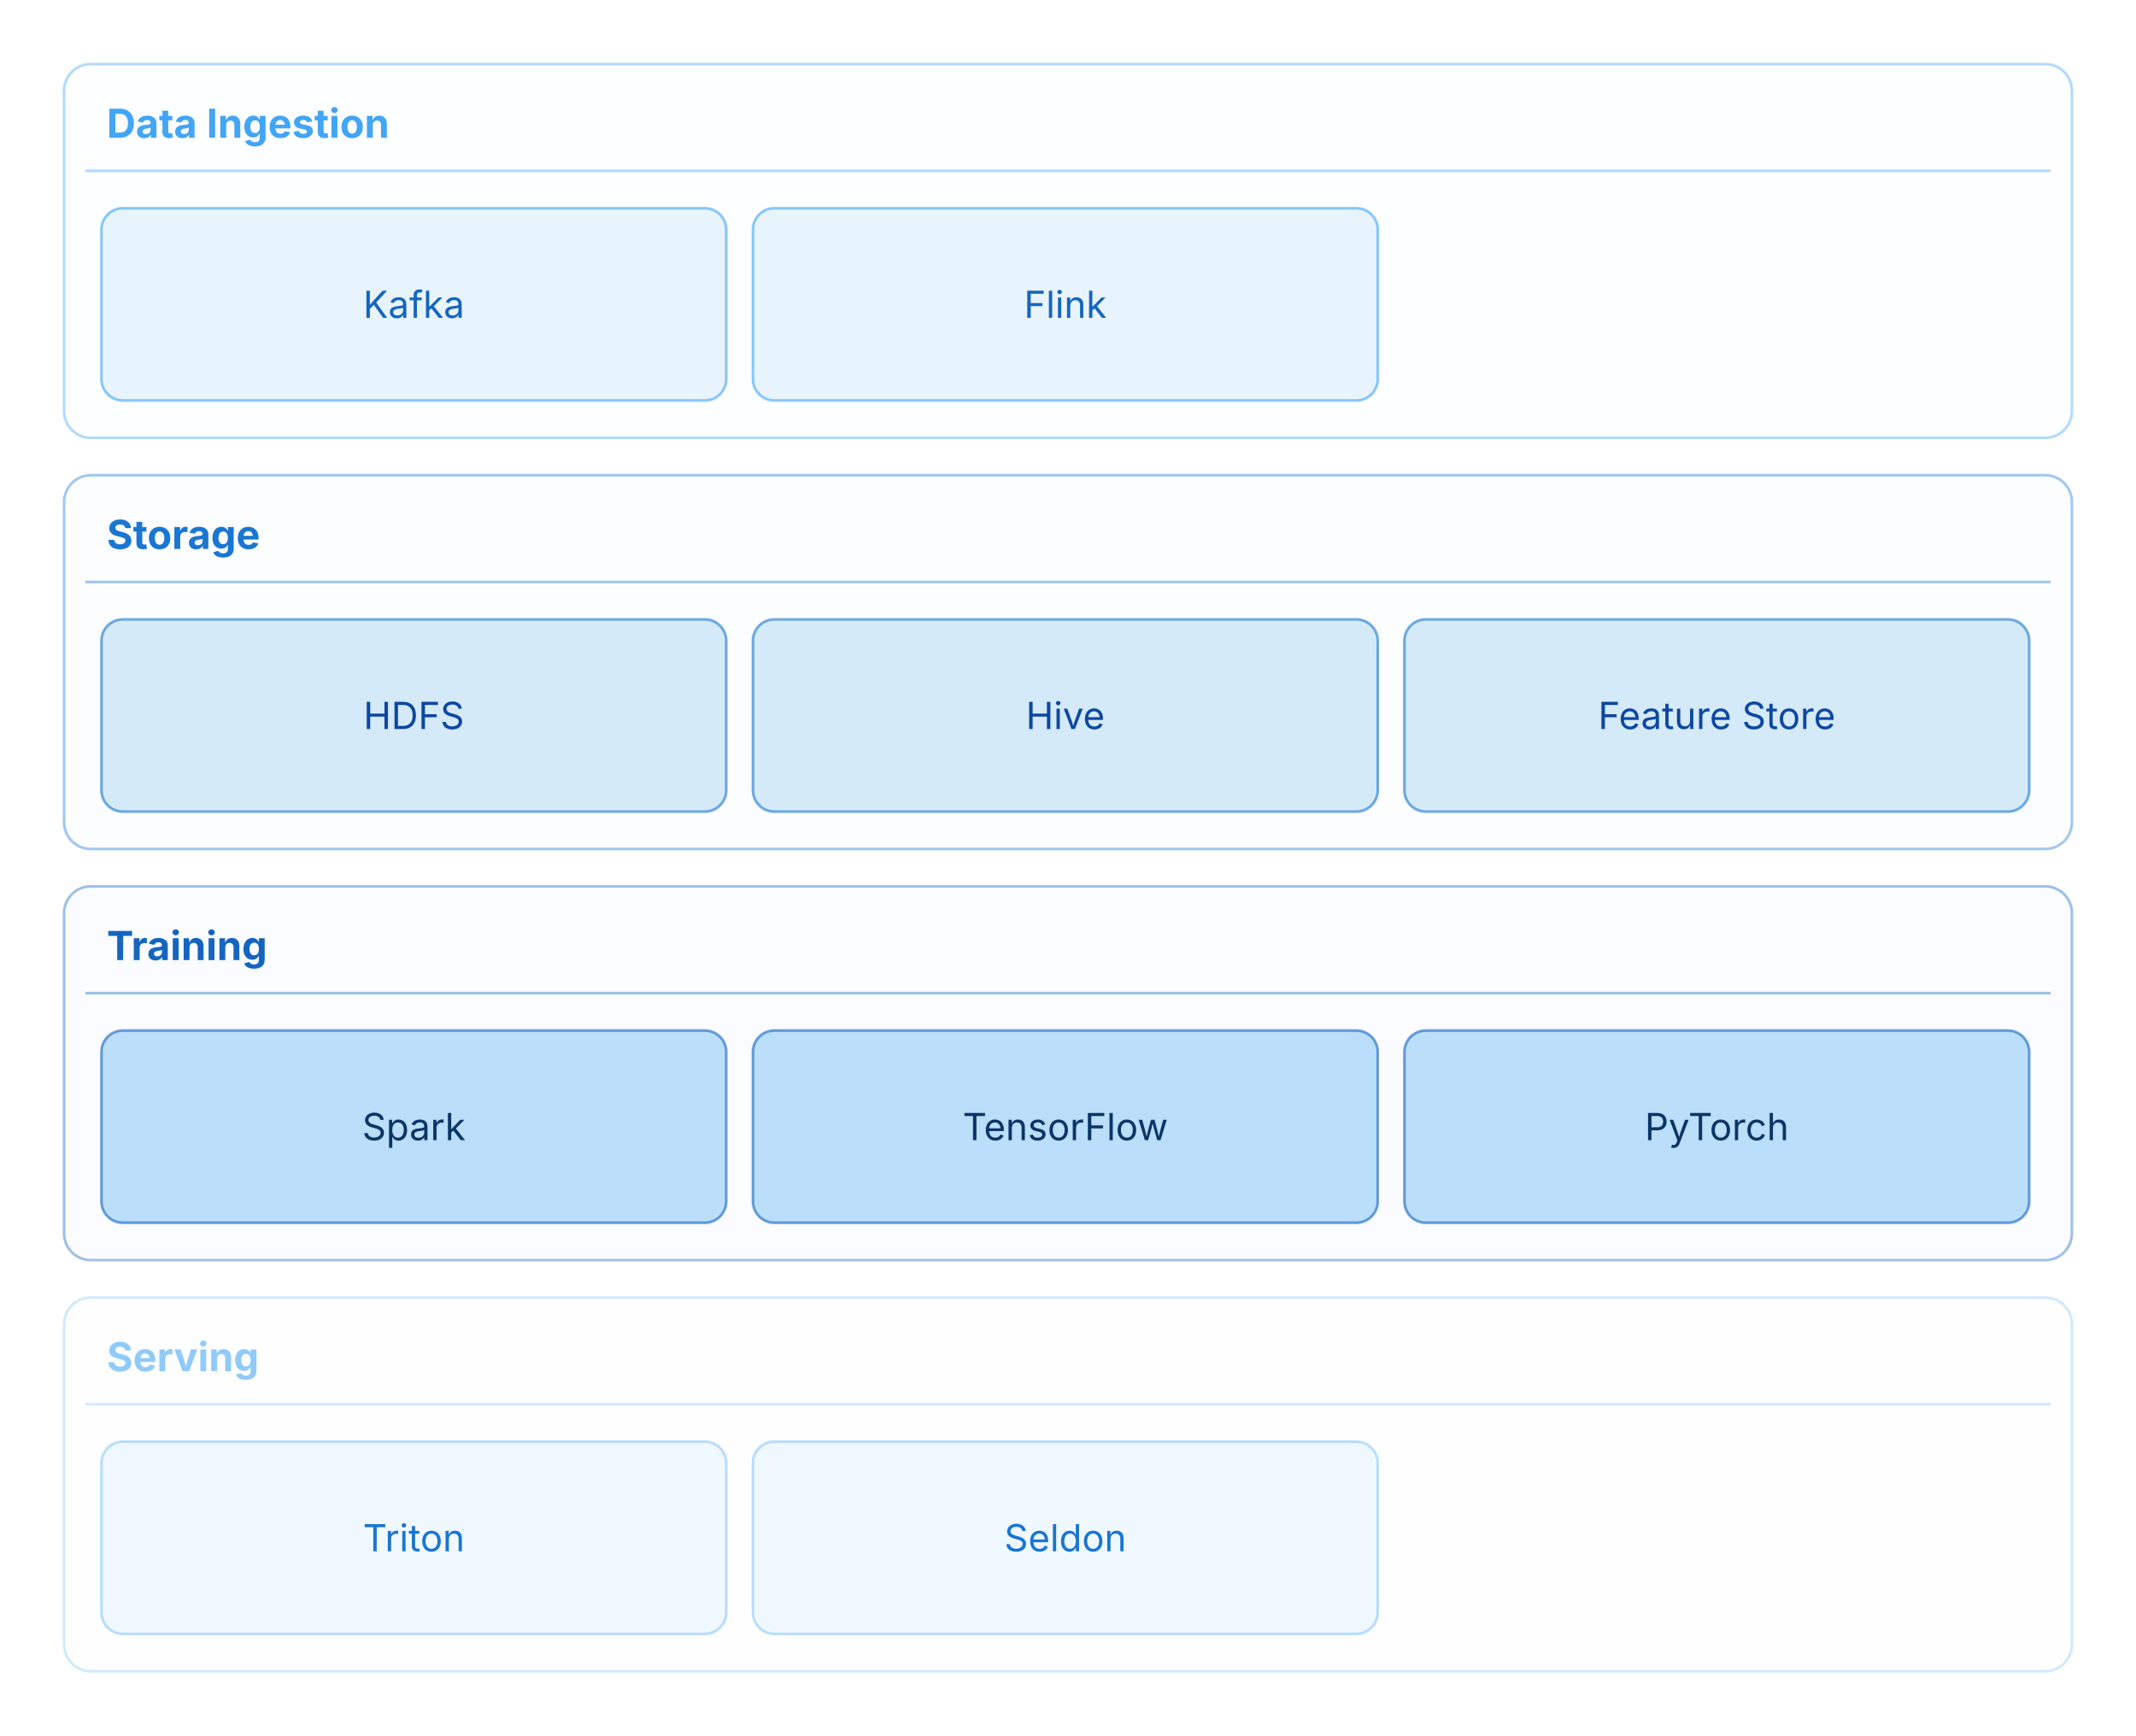
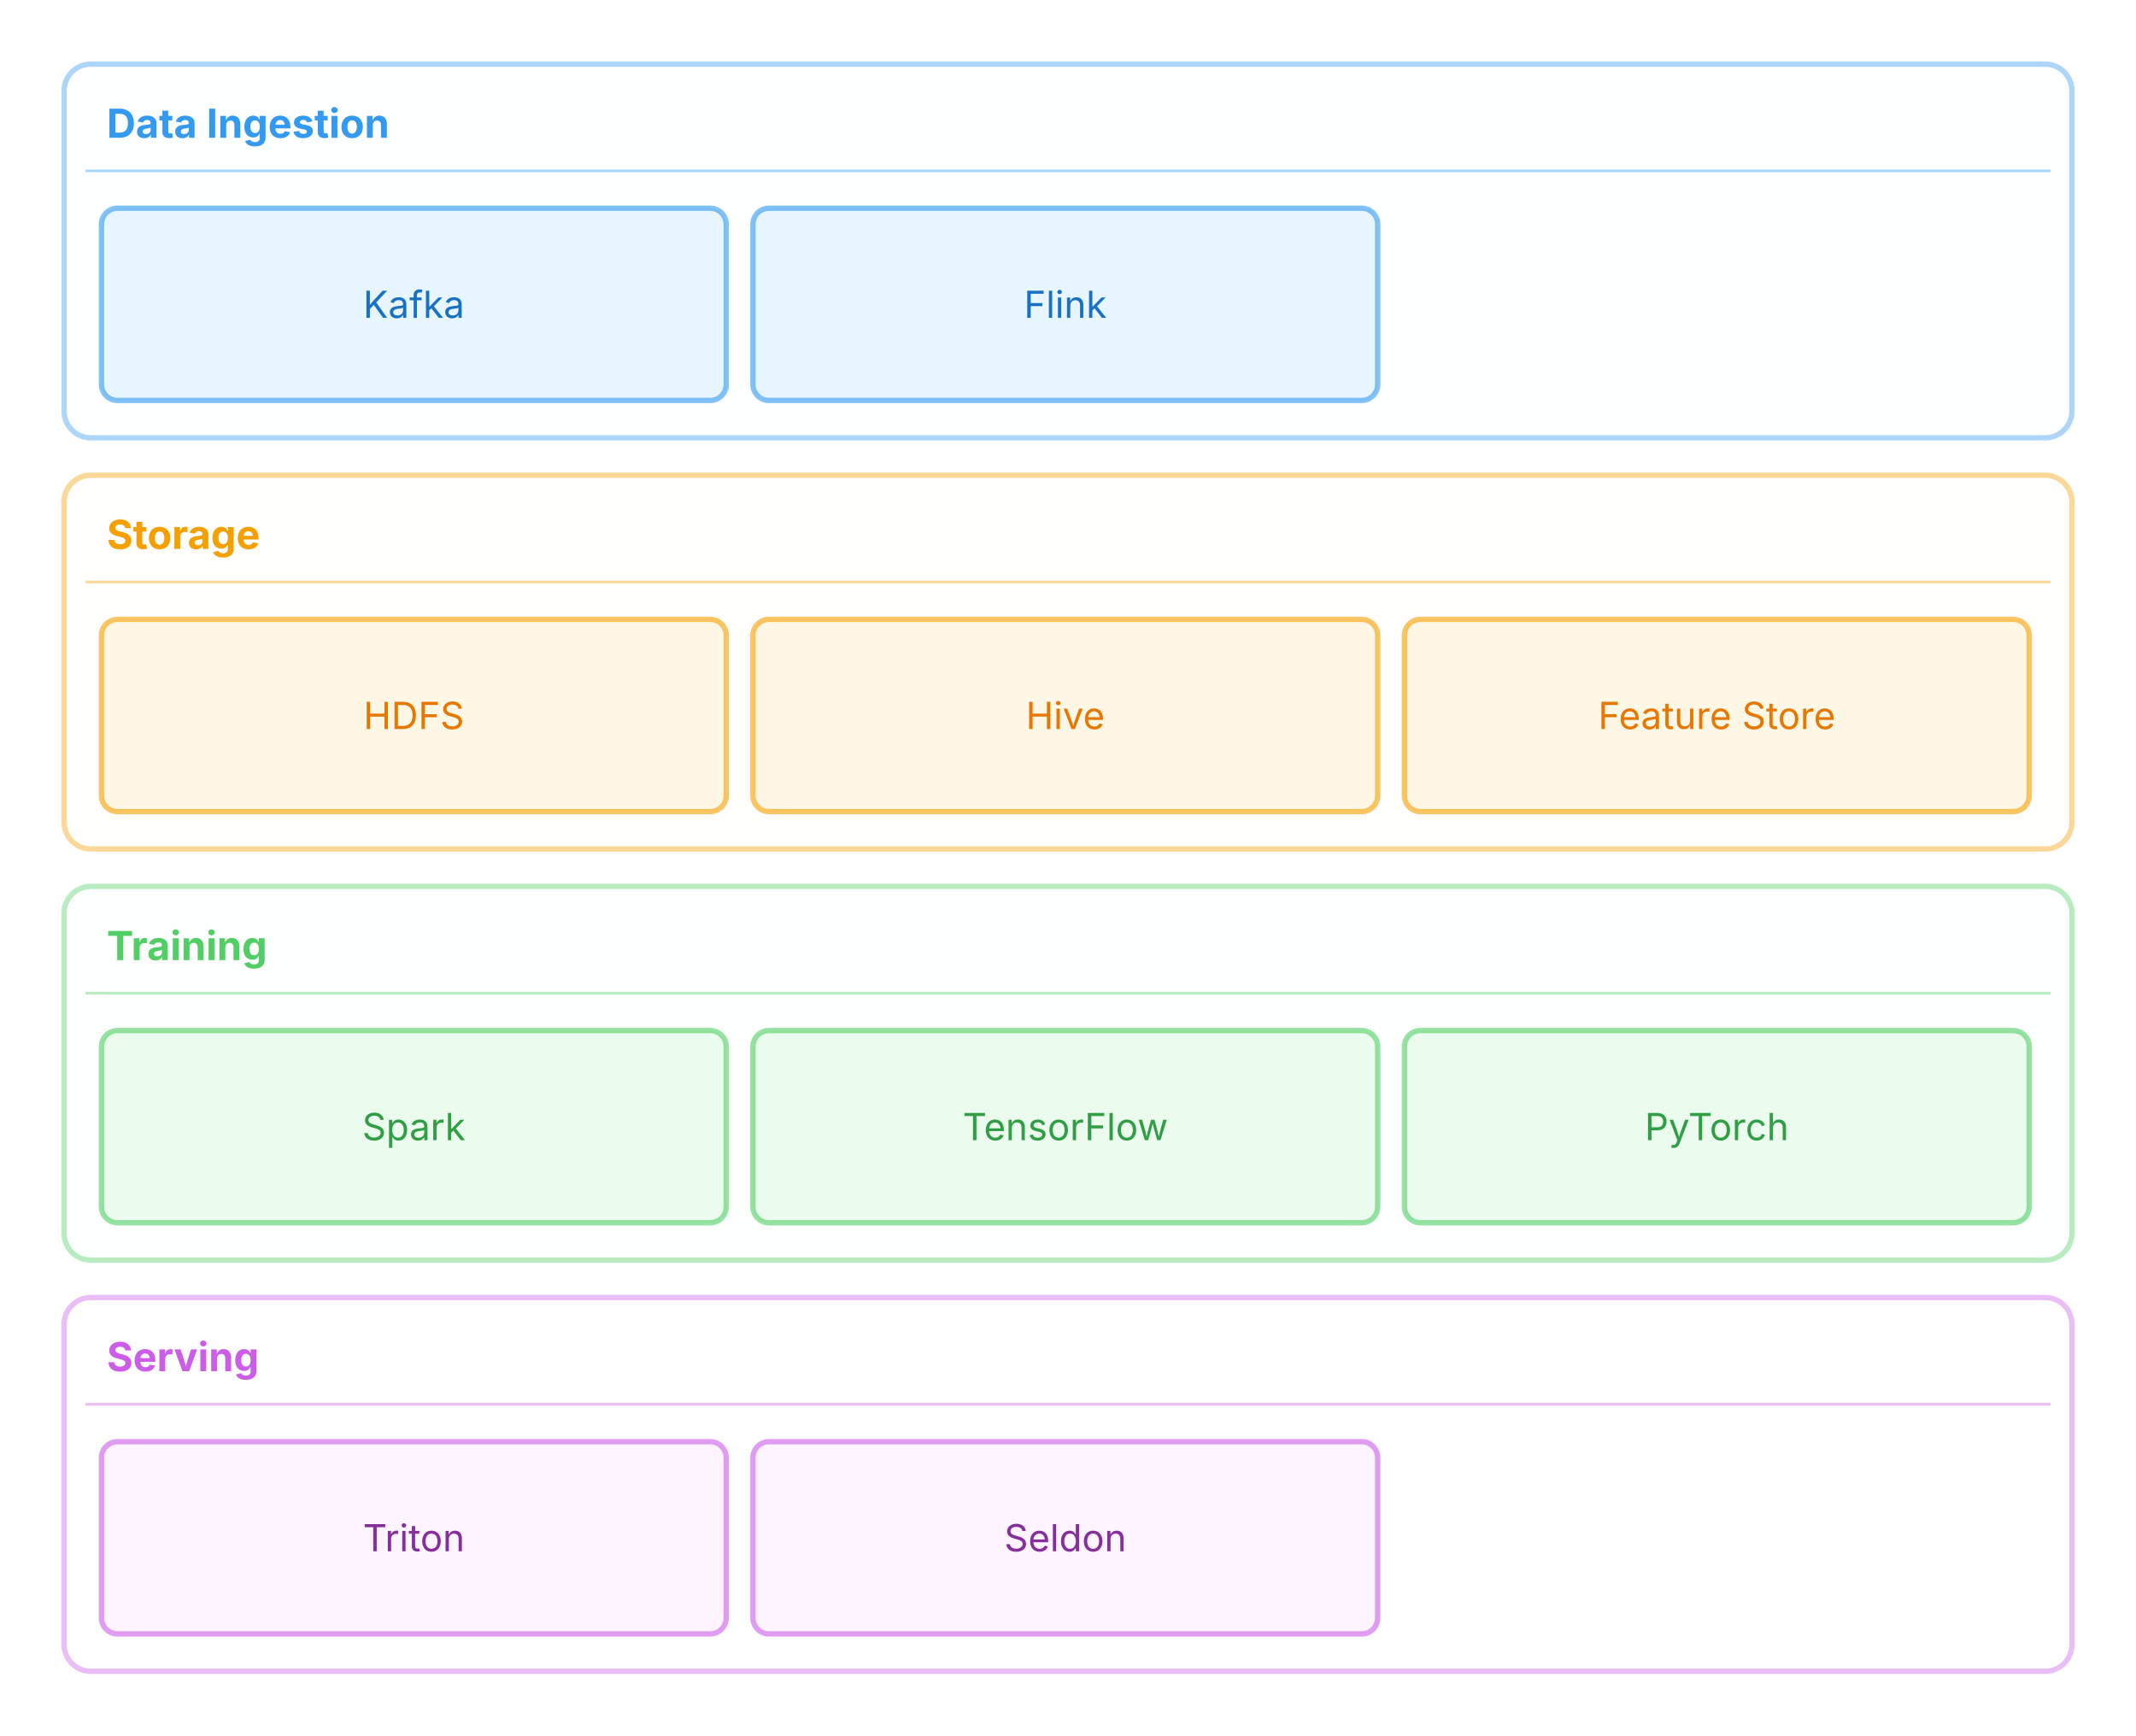
<svg xmlns="http://www.w3.org/2000/svg" width="800" height="650" viewBox="0 0 800 650">
  <g class="arch-diagram">
-     <rect x="24" y="24" width="752" height="140" rx="10" fill="#e8f4fd" fill-opacity="0.08" stroke="#42a5f5" stroke-opacity="0.4" stroke-width="1" />
-     <text x="40" y="46" dominant-baseline="middle" font-family="Inter, system-ui, -apple-system, sans-serif" font-size="15" fill="#42a5f5" font-weight="700">Data Ingestion</text>
-     <line x1="32" y1="64" x2="768" y2="64" stroke="#42a5f5" stroke-width="1" opacity="0.4" />
-     <rect x="38" y="78" width="234" height="72" rx="8" fill="#e8f4fd" stroke="#42a5f5" stroke-opacity="0.6" stroke-width="1" />
-     <text x="155" y="114" text-anchor="middle" dominant-baseline="middle" font-family="Inter, system-ui, -apple-system, sans-serif" font-size="14" fill="#1565c0">Kafka</text>
-     <rect x="282" y="78" width="234" height="72" rx="8" fill="#e8f4fd" stroke="#42a5f5" stroke-opacity="0.6" stroke-width="1" />
-     <text x="399" y="114" text-anchor="middle" dominant-baseline="middle" font-family="Inter, system-ui, -apple-system, sans-serif" font-size="14" fill="#1565c0">Flink</text>
-     <rect x="24" y="178" width="752" height="140" rx="10" fill="#d4eaf9" fill-opacity="0.08" stroke="#1976d2" stroke-opacity="0.4" stroke-width="1" />
-     <text x="40" y="200" dominant-baseline="middle" font-family="Inter, system-ui, -apple-system, sans-serif" font-size="15" fill="#1976d2" font-weight="700">Storage</text>
-     <line x1="32" y1="218" x2="768" y2="218" stroke="#1976d2" stroke-width="1" opacity="0.4" />
-     <rect x="38" y="232" width="234" height="72" rx="8" fill="#d4eaf9" stroke="#1976d2" stroke-opacity="0.6" stroke-width="1" />
-     <text x="155" y="268" text-anchor="middle" dominant-baseline="middle" font-family="Inter, system-ui, -apple-system, sans-serif" font-size="14" fill="#0d47a1">HDFS</text>
-     <rect x="282" y="232" width="234" height="72" rx="8" fill="#d4eaf9" stroke="#1976d2" stroke-opacity="0.6" stroke-width="1" />
-     <text x="399" y="268" text-anchor="middle" dominant-baseline="middle" font-family="Inter, system-ui, -apple-system, sans-serif" font-size="14" fill="#0d47a1">Hive</text>
-     <rect x="526" y="232" width="234" height="72" rx="8" fill="#d4eaf9" stroke="#1976d2" stroke-opacity="0.6" stroke-width="1" />
-     <text x="643" y="268" text-anchor="middle" dominant-baseline="middle" font-family="Inter, system-ui, -apple-system, sans-serif" font-size="14" fill="#0d47a1">Feature Store</text>
-     <rect x="24" y="332" width="752" height="140" rx="10" fill="#bbdefb" fill-opacity="0.08" stroke="#1565c0" stroke-opacity="0.4" stroke-width="1" />
-     <text x="40" y="354" dominant-baseline="middle" font-family="Inter, system-ui, -apple-system, sans-serif" font-size="15" fill="#1565c0" font-weight="700">Training</text>
-     <line x1="32" y1="372" x2="768" y2="372" stroke="#1565c0" stroke-width="1" opacity="0.4" />
-     <rect x="38" y="386" width="234" height="72" rx="8" fill="#bbdefb" stroke="#1565c0" stroke-opacity="0.6" stroke-width="1" />
-     <text x="155" y="422" text-anchor="middle" dominant-baseline="middle" font-family="Inter, system-ui, -apple-system, sans-serif" font-size="14" fill="#0a3566">Spark</text>
-     <rect x="282" y="386" width="234" height="72" rx="8" fill="#bbdefb" stroke="#1565c0" stroke-opacity="0.6" stroke-width="1" />
-     <text x="399" y="422" text-anchor="middle" dominant-baseline="middle" font-family="Inter, system-ui, -apple-system, sans-serif" font-size="14" fill="#0a3566">TensorFlow</text>
-     <rect x="526" y="386" width="234" height="72" rx="8" fill="#bbdefb" stroke="#1565c0" stroke-opacity="0.6" stroke-width="1" />
-     <text x="643" y="422" text-anchor="middle" dominant-baseline="middle" font-family="Inter, system-ui, -apple-system, sans-serif" font-size="14" fill="#0a3566">PyTorch</text>
-     <rect x="24" y="486" width="752" height="140" rx="10" fill="#f0f8ff" fill-opacity="0.08" stroke="#90caf9" stroke-opacity="0.4" stroke-width="1" />
-     <text x="40" y="508" dominant-baseline="middle" font-family="Inter, system-ui, -apple-system, sans-serif" font-size="15" fill="#90caf9" font-weight="700">Serving</text>
-     <line x1="32" y1="526" x2="768" y2="526" stroke="#90caf9" stroke-width="1" opacity="0.4" />
-     <rect x="38" y="540" width="234" height="72" rx="8" fill="#f0f8ff" stroke="#90caf9" stroke-opacity="0.6" stroke-width="1" />
-     <text x="155" y="576" text-anchor="middle" dominant-baseline="middle" font-family="Inter, system-ui, -apple-system, sans-serif" font-size="14" fill="#1976d2">Triton</text>
-     <rect x="282" y="540" width="234" height="72" rx="8" fill="#f0f8ff" stroke="#90caf9" stroke-opacity="0.6" stroke-width="1" />
-     <text x="399" y="576" text-anchor="middle" dominant-baseline="middle" font-family="Inter, system-ui, -apple-system, sans-serif" font-size="14" fill="#1976d2">Seldon</text>
+     <rect x="24" y="24" width="752" height="140" rx="10" fill="#e7f5ff" fill-opacity="0.08" stroke="#339af0" stroke-opacity="0.4" stroke-width="2" />
+     <text x="40" y="46" dominant-baseline="middle" font-family="Inter, system-ui, -apple-system, sans-serif" font-size="15" fill="#339af0" font-weight="700">Data Ingestion</text>
+     <line x1="32" y1="64" x2="768" y2="64" stroke="#339af0" stroke-width="1" opacity="0.4" />
+     <rect x="38" y="78" width="234" height="72" rx="6" fill="#e7f5ff" stroke="#339af0" stroke-opacity="0.6" stroke-width="2" />
+     <text x="155" y="114" text-anchor="middle" dominant-baseline="middle" font-family="Inter, system-ui, -apple-system, sans-serif" font-size="14" fill="#1971c2">Kafka</text>
+     <rect x="282" y="78" width="234" height="72" rx="6" fill="#e7f5ff" stroke="#339af0" stroke-opacity="0.6" stroke-width="2" />
+     <text x="399" y="114" text-anchor="middle" dominant-baseline="middle" font-family="Inter, system-ui, -apple-system, sans-serif" font-size="14" fill="#1971c2">Flink</text>
+     <rect x="24" y="178" width="752" height="140" rx="10" fill="#fff7e6" fill-opacity="0.08" stroke="#f59f00" stroke-opacity="0.4" stroke-width="2" />
+     <text x="40" y="200" dominant-baseline="middle" font-family="Inter, system-ui, -apple-system, sans-serif" font-size="15" fill="#f59f00" font-weight="700">Storage</text>
+     <line x1="32" y1="218" x2="768" y2="218" stroke="#f59f00" stroke-width="1" opacity="0.4" />
+     <rect x="38" y="232" width="234" height="72" rx="6" fill="#fff7e6" stroke="#f59f00" stroke-opacity="0.6" stroke-width="2" />
+     <text x="155" y="268" text-anchor="middle" dominant-baseline="middle" font-family="Inter, system-ui, -apple-system, sans-serif" font-size="14" fill="#e67700">HDFS</text>
+     <rect x="282" y="232" width="234" height="72" rx="6" fill="#fff7e6" stroke="#f59f00" stroke-opacity="0.6" stroke-width="2" />
+     <text x="399" y="268" text-anchor="middle" dominant-baseline="middle" font-family="Inter, system-ui, -apple-system, sans-serif" font-size="14" fill="#e67700">Hive</text>
+     <rect x="526" y="232" width="234" height="72" rx="6" fill="#fff7e6" stroke="#f59f00" stroke-opacity="0.6" stroke-width="2" />
+     <text x="643" y="268" text-anchor="middle" dominant-baseline="middle" font-family="Inter, system-ui, -apple-system, sans-serif" font-size="14" fill="#e67700">Feature Store</text>
+     <rect x="24" y="332" width="752" height="140" rx="10" fill="#ebfbee" fill-opacity="0.08" stroke="#51cf66" stroke-opacity="0.4" stroke-width="2" />
+     <text x="40" y="354" dominant-baseline="middle" font-family="Inter, system-ui, -apple-system, sans-serif" font-size="15" fill="#51cf66" font-weight="700">Training</text>
+     <line x1="32" y1="372" x2="768" y2="372" stroke="#51cf66" stroke-width="1" opacity="0.4" />
+     <rect x="38" y="386" width="234" height="72" rx="6" fill="#ebfbee" stroke="#51cf66" stroke-opacity="0.6" stroke-width="2" />
+     <text x="155" y="422" text-anchor="middle" dominant-baseline="middle" font-family="Inter, system-ui, -apple-system, sans-serif" font-size="14" fill="#2f9e44">Spark</text>
+     <rect x="282" y="386" width="234" height="72" rx="6" fill="#ebfbee" stroke="#51cf66" stroke-opacity="0.6" stroke-width="2" />
+     <text x="399" y="422" text-anchor="middle" dominant-baseline="middle" font-family="Inter, system-ui, -apple-system, sans-serif" font-size="14" fill="#2f9e44">TensorFlow</text>
+     <rect x="526" y="386" width="234" height="72" rx="6" fill="#ebfbee" stroke="#51cf66" stroke-opacity="0.6" stroke-width="2" />
+     <text x="643" y="422" text-anchor="middle" dominant-baseline="middle" font-family="Inter, system-ui, -apple-system, sans-serif" font-size="14" fill="#2f9e44">PyTorch</text>
+     <rect x="24" y="486" width="752" height="140" rx="10" fill="#fdf4ff" fill-opacity="0.08" stroke="#cc5de8" stroke-opacity="0.4" stroke-width="2" />
+     <text x="40" y="508" dominant-baseline="middle" font-family="Inter, system-ui, -apple-system, sans-serif" font-size="15" fill="#cc5de8" font-weight="700">Serving</text>
+     <line x1="32" y1="526" x2="768" y2="526" stroke="#cc5de8" stroke-width="1" opacity="0.4" />
+     <rect x="38" y="540" width="234" height="72" rx="6" fill="#fdf4ff" stroke="#cc5de8" stroke-opacity="0.6" stroke-width="2" />
+     <text x="155" y="576" text-anchor="middle" dominant-baseline="middle" font-family="Inter, system-ui, -apple-system, sans-serif" font-size="14" fill="#862e9c">Triton</text>
+     <rect x="282" y="540" width="234" height="72" rx="6" fill="#fdf4ff" stroke="#cc5de8" stroke-opacity="0.6" stroke-width="2" />
+     <text x="399" y="576" text-anchor="middle" dominant-baseline="middle" font-family="Inter, system-ui, -apple-system, sans-serif" font-size="14" fill="#862e9c">Seldon</text>
  </g>
</svg>
